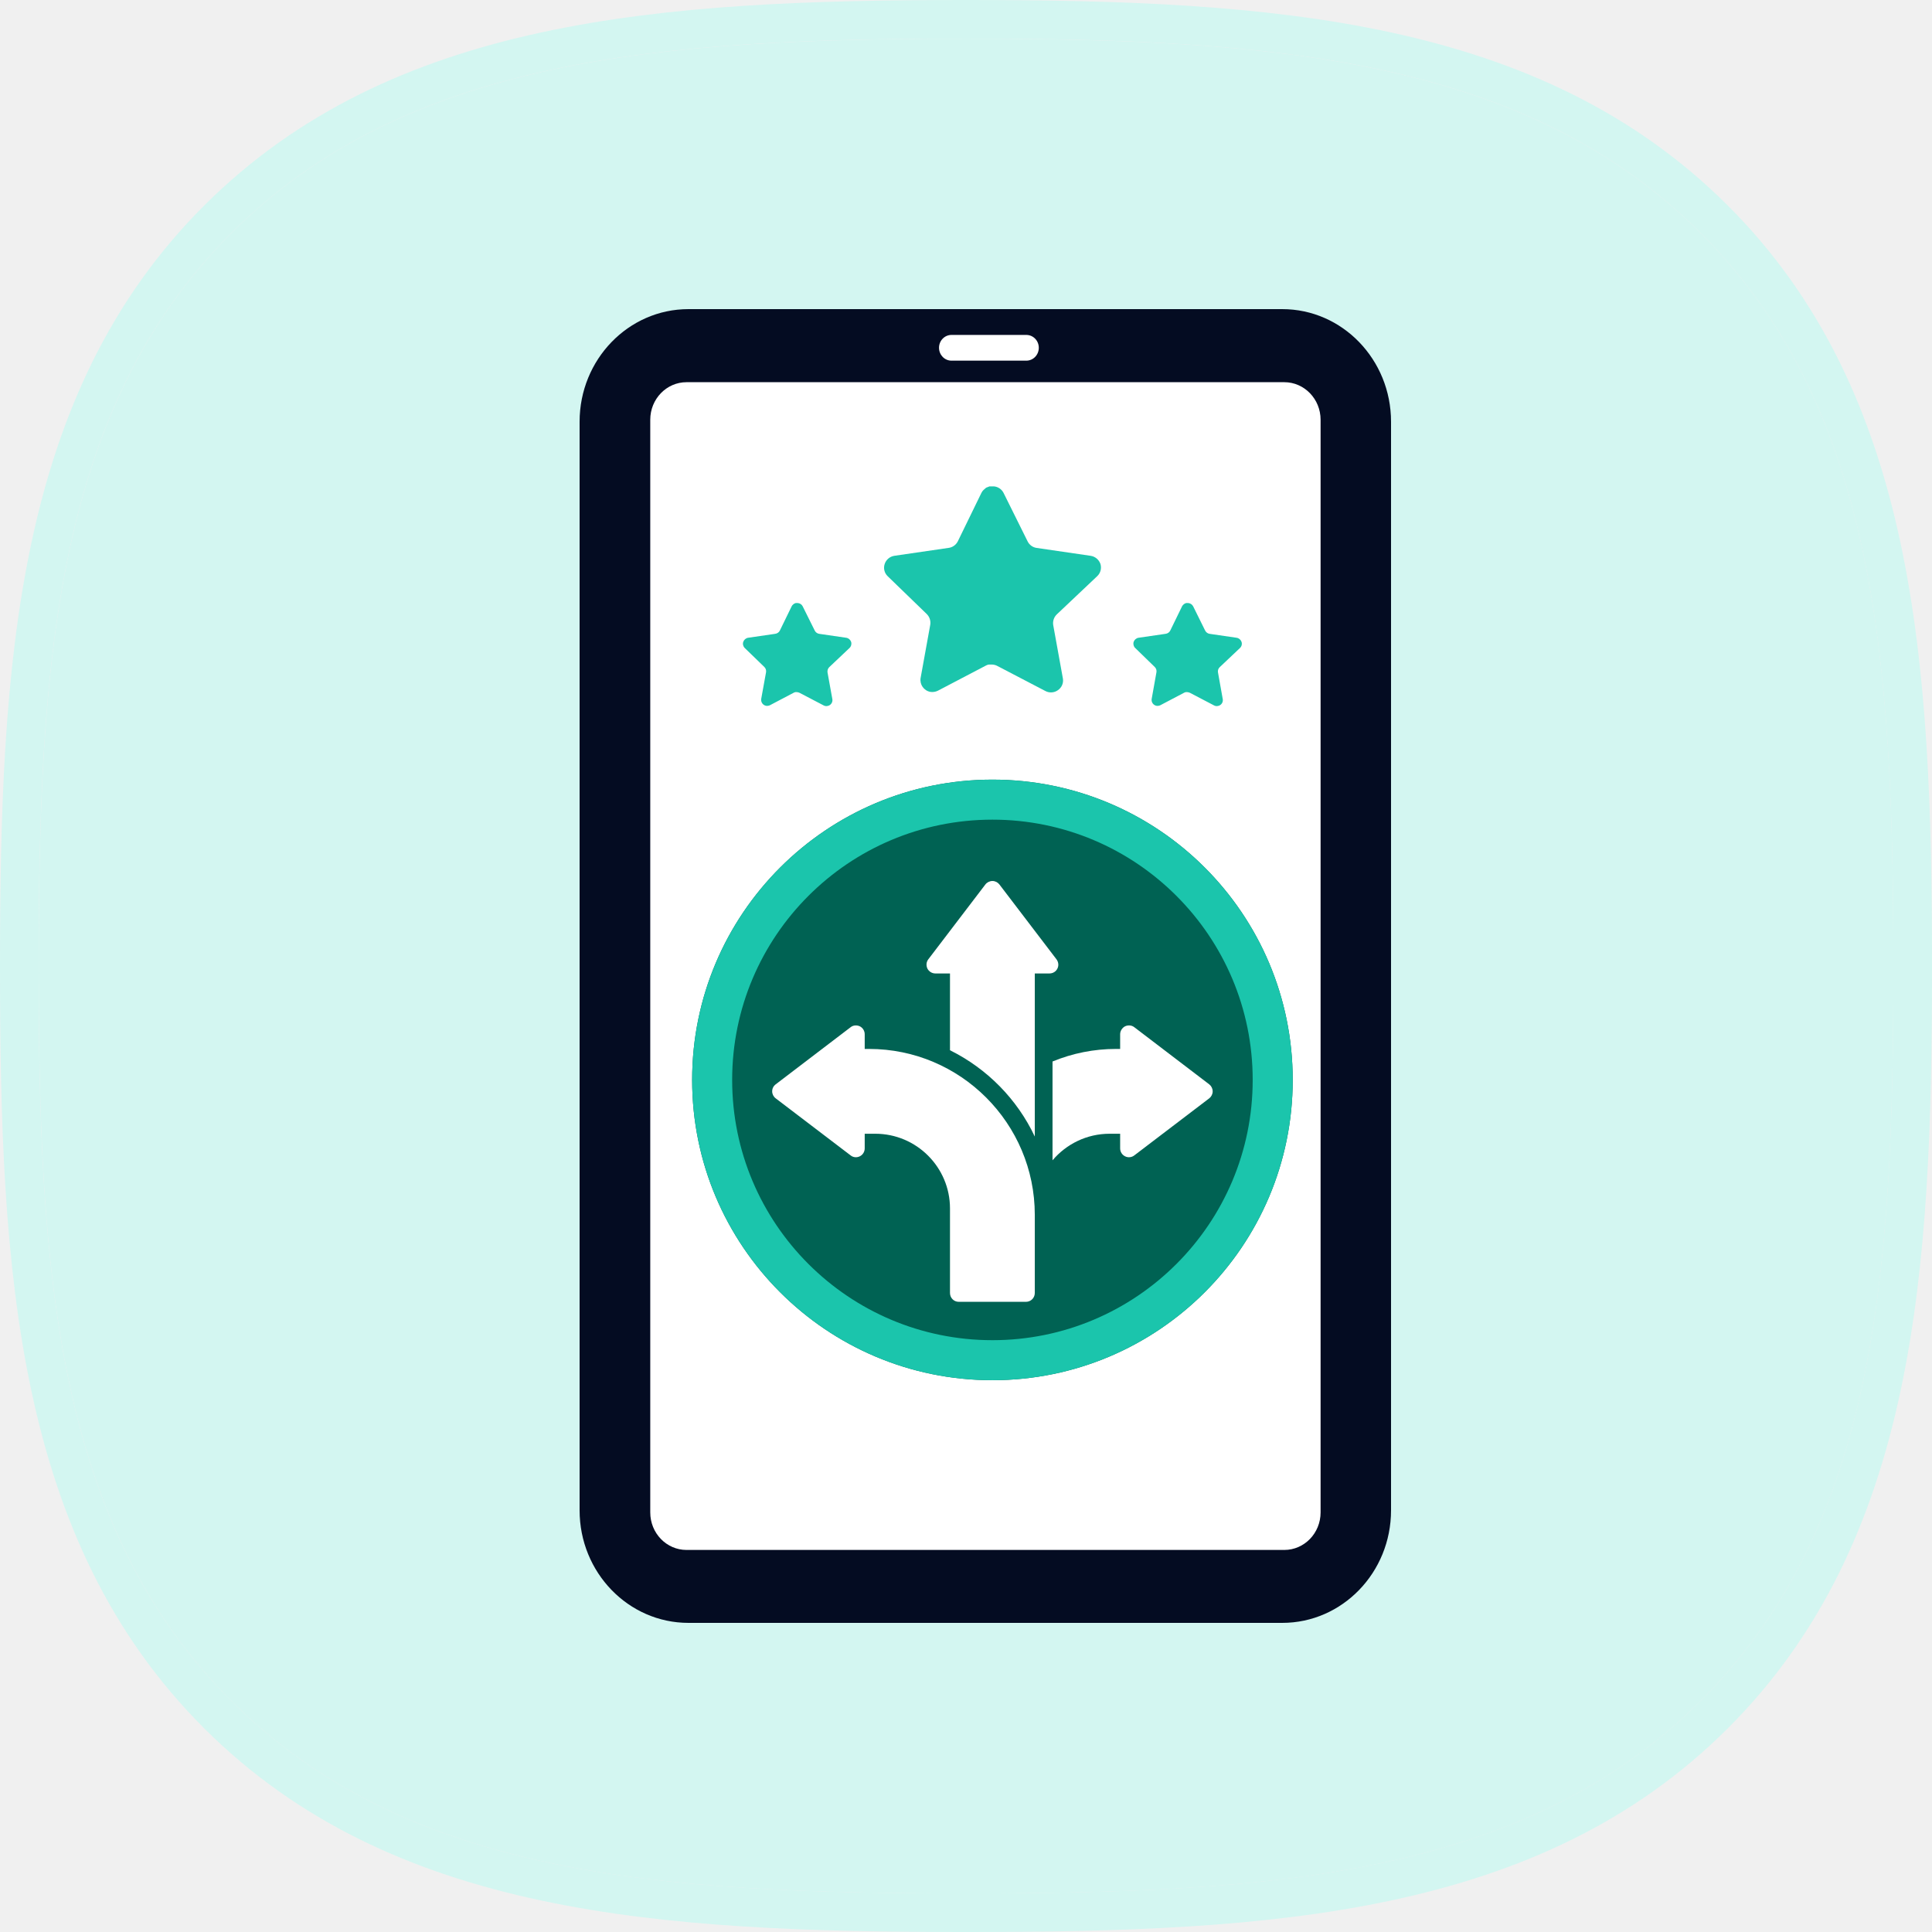
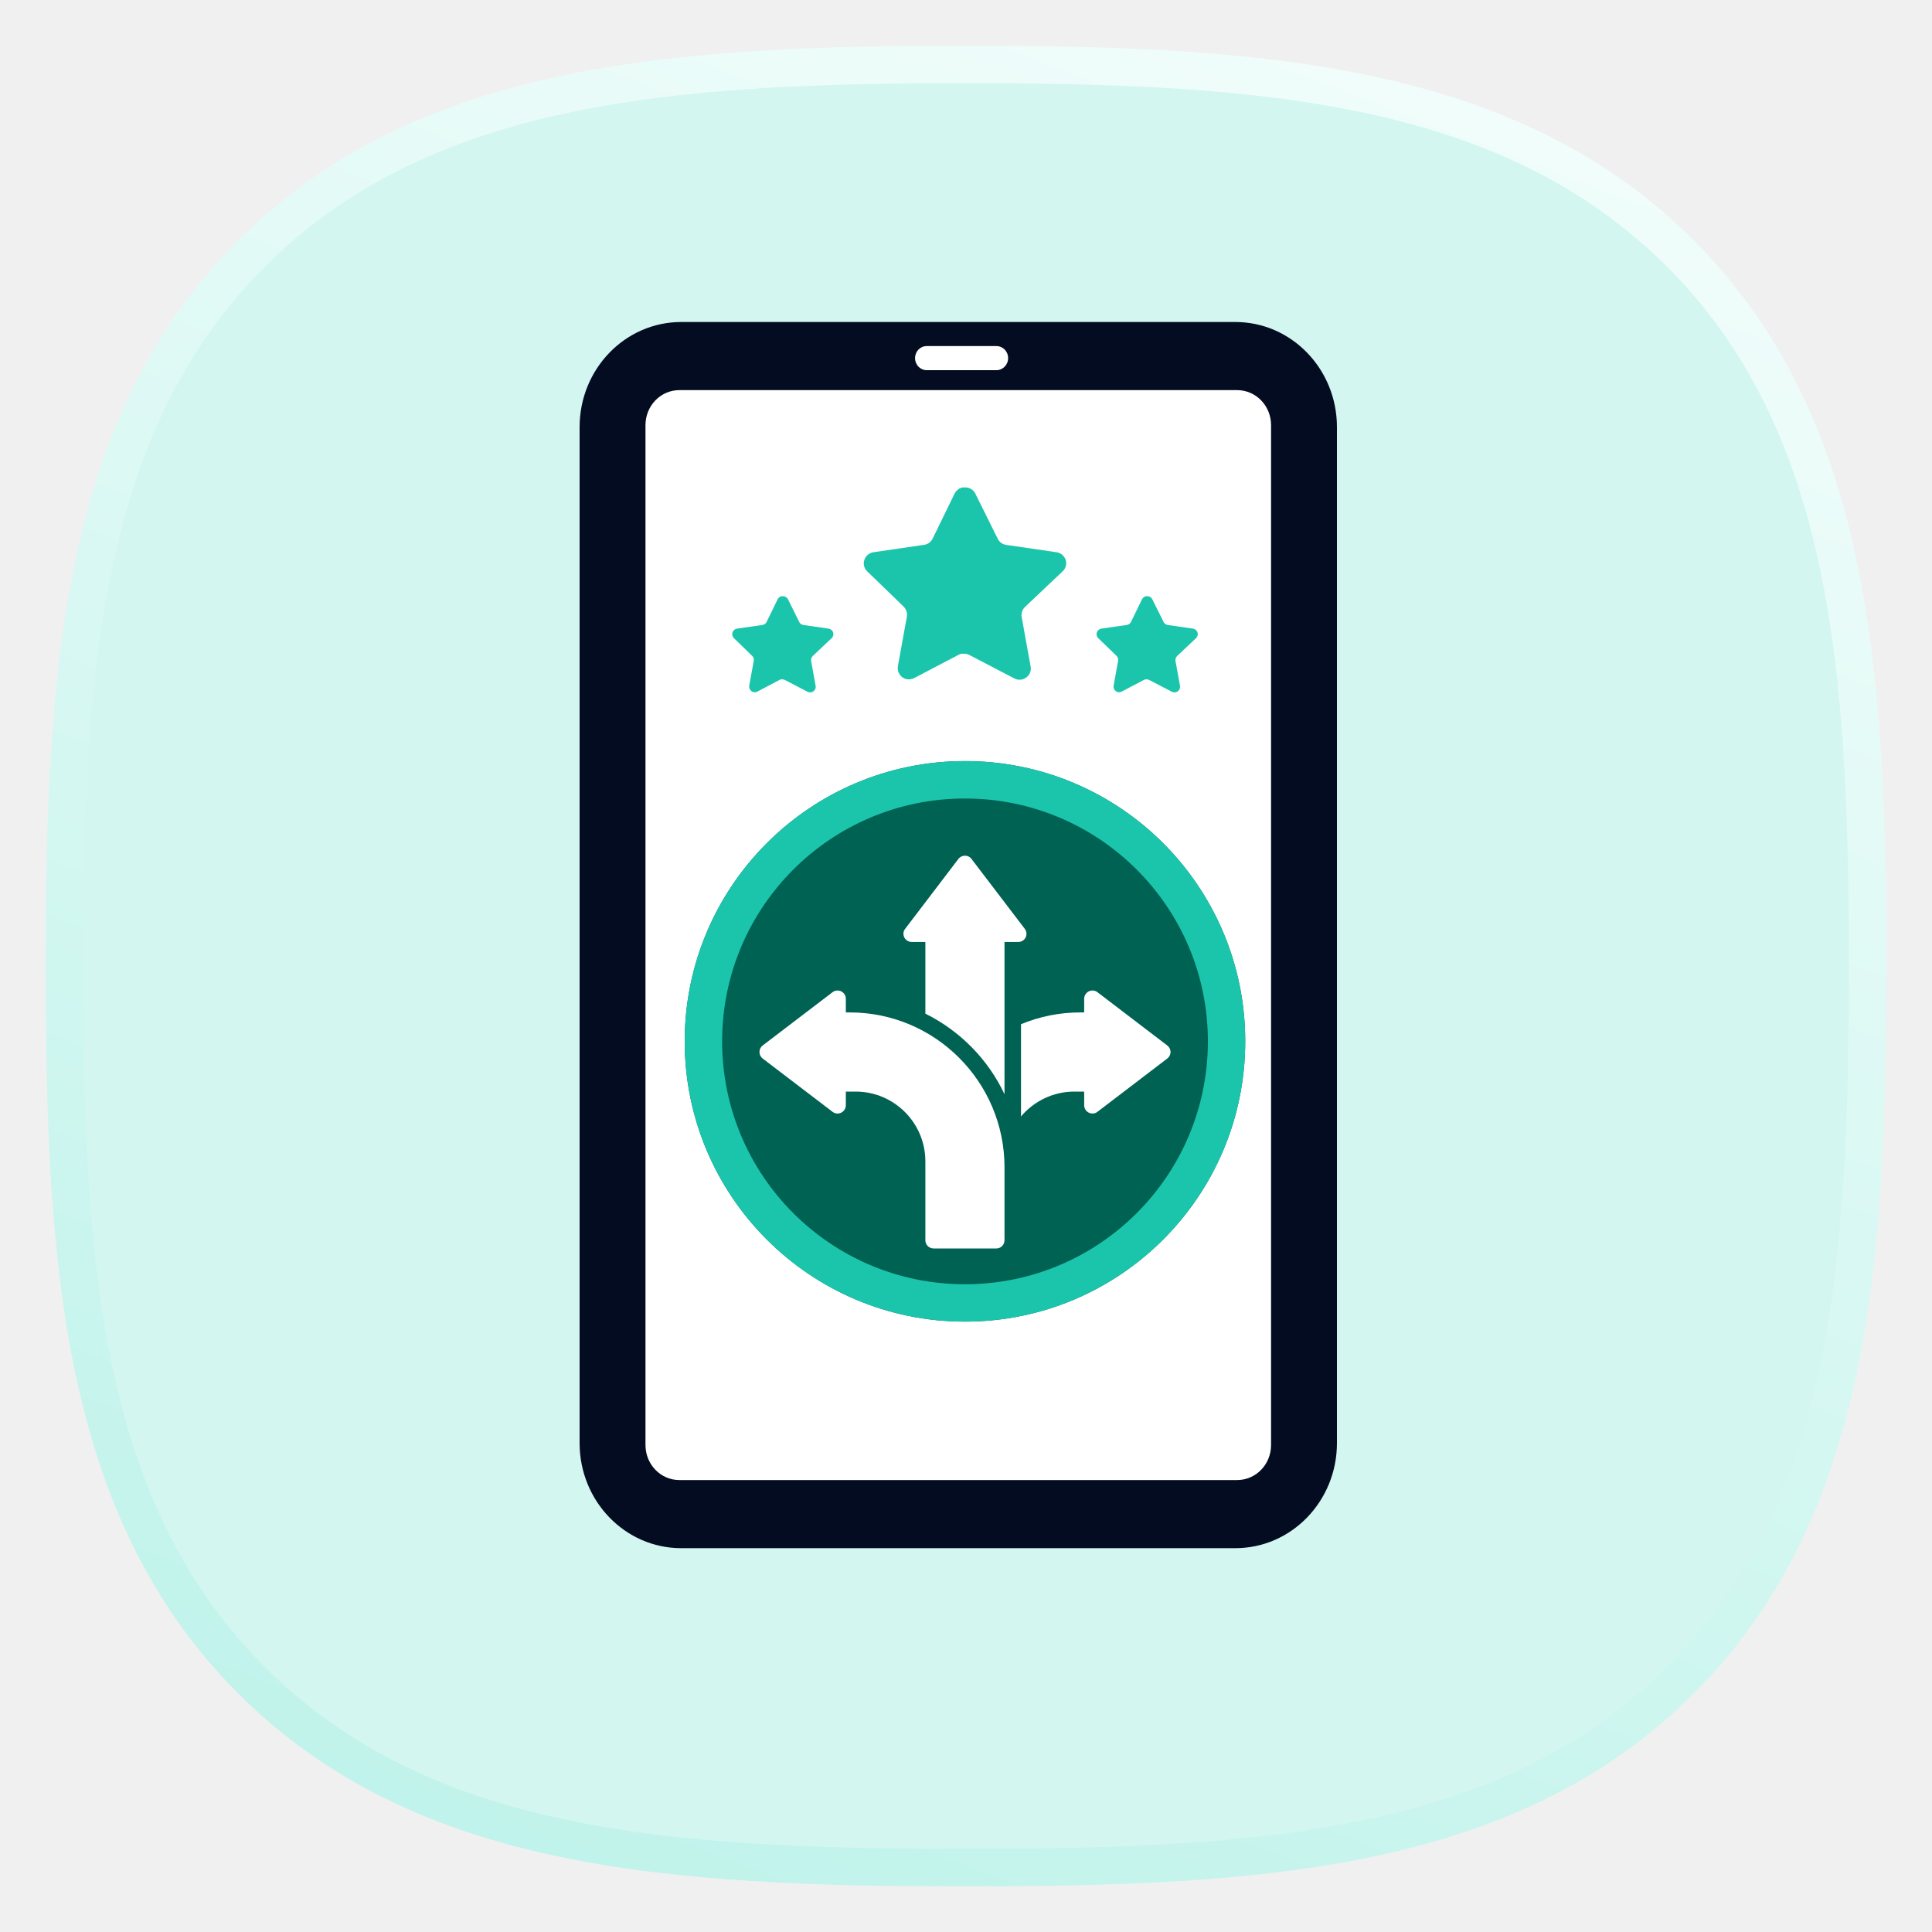
- <svg xmlns="http://www.w3.org/2000/svg" width="28" height="28" viewBox="0 0 28 28" fill="none">
-   <path fill-rule="evenodd" clip-rule="evenodd" d="M24.639 3.369C22.103 0.843 18.456 0.561 14.001 0.561C9.539 0.561 5.887 0.846 3.352 3.379C0.818 5.911 0.561 9.557 0.561 14.014C0.561 18.471 0.818 22.118 3.353 24.651C5.888 27.184 9.539 27.441 14.001 27.441C18.462 27.441 22.113 27.184 24.647 24.651C27.183 22.117 27.441 18.471 27.441 14.014C27.441 9.551 27.18 5.902 24.639 3.369Z" fill="#D3F6F1" />
-   <path fill-rule="evenodd" clip-rule="evenodd" d="M25.034 2.972L25.034 2.972C27.761 5.69 28 9.581 28 14.013C28 18.44 27.764 22.327 25.043 25.046C22.322 27.766 18.43 28 14 28C9.57 28 5.678 27.765 2.957 25.046C0.235 22.328 0 18.44 0 14.013C0 9.587 0.235 5.7 2.956 2.982C5.675 0.265 9.565 0 14 0C18.429 0 22.313 0.262 25.034 2.972ZM3.353 24.65C5.888 27.184 9.539 27.44 14 27.44C18.461 27.44 22.112 27.184 24.647 24.65C27.182 22.117 27.44 18.47 27.44 14.013C27.44 9.551 27.179 5.901 24.638 3.368C22.102 0.842 18.456 0.56 14 0.56C9.538 0.56 5.887 0.846 3.352 3.379C0.817 5.911 0.56 9.557 0.56 14.013C0.56 18.47 0.817 22.117 3.353 24.65Z" fill="#D3F6F1" />
-   <mask id="mask0_84_17262" style="mask-type:alpha" maskUnits="userSpaceOnUse" x="0" y="0" width="28" height="28">
-     <path fill-rule="evenodd" clip-rule="evenodd" d="M25.081 2.925C22.44 0.294 18.642 0 14 0C9.352 0 5.548 0.297 2.908 2.936C0.268 5.574 0 9.371 0 14.014C0 18.657 0.268 22.456 2.909 25.094C5.55 27.733 9.353 28 14 28C18.647 28 22.45 27.733 25.09 25.094C27.732 22.455 28 18.657 28 14.014C28 9.366 27.729 5.564 25.081 2.925Z" fill="white" />
-   </mask>
-   <g mask="url(#mask0_84_17262)">
-     <path d="M8.4 6.112C8.4 5.211 9.107 4.48 9.978 4.48H18.583C19.454 4.48 20.16 5.211 20.16 6.112V21.889C20.16 22.79 19.454 23.52 18.583 23.52H9.978C9.107 23.52 8.4 22.79 8.4 21.889V6.112Z" fill="#040C22" />
-     <path d="M9.424 6.083C9.424 5.783 9.659 5.539 9.95 5.539H18.613C18.903 5.539 19.139 5.783 19.139 6.083V21.919C19.139 22.22 18.903 22.463 18.613 22.463H9.95C9.659 22.463 9.424 22.22 9.424 21.919V6.083Z" fill="white" />
-     <path d="M13.609 5.04C13.609 4.937 13.69 4.854 13.79 4.854H14.874C14.974 4.854 15.055 4.937 15.055 5.04C15.055 5.144 14.974 5.227 14.874 5.227H13.79C13.69 5.227 13.609 5.144 13.609 5.04Z" fill="white" />
-     <path d="M18.735 15.651C18.735 18.054 16.787 20.003 14.383 20.003C11.98 20.003 10.031 18.054 10.031 15.651C10.031 13.247 11.98 11.299 14.383 11.299C16.787 11.299 18.735 13.247 18.735 15.651Z" fill="#006253" />
-     <path fill-rule="evenodd" clip-rule="evenodd" d="M14.383 19.423C16.466 19.423 18.155 17.734 18.155 15.651C18.155 13.568 16.466 11.879 14.383 11.879C12.3 11.879 10.611 13.568 10.611 15.651C10.611 17.734 12.3 19.423 14.383 19.423ZM14.383 20.003C16.787 20.003 18.735 18.054 18.735 15.651C18.735 13.247 16.787 11.299 14.383 11.299C11.98 11.299 10.031 13.247 10.031 15.651C10.031 18.054 11.98 20.003 14.383 20.003Z" fill="#1BC5AC" />
-     <g clip-path="url(#clip0_84_17262)">
-       <path d="M15.325 14.037C15.303 14.082 15.258 14.108 15.21 14.108H14.997V16.472C14.741 15.929 14.305 15.487 13.768 15.221V14.108H13.556C13.507 14.108 13.463 14.08 13.441 14.038C13.42 13.993 13.424 13.942 13.453 13.904L14.281 12.818C14.305 12.787 14.344 12.768 14.383 12.768C14.423 12.768 14.46 12.787 14.484 12.818L15.312 13.904C15.34 13.942 15.347 13.993 15.325 14.037Z" fill="white" />
-       <path d="M17.575 15.817C17.575 15.856 17.556 15.894 17.525 15.918L16.439 16.745C16.401 16.775 16.348 16.78 16.305 16.758C16.261 16.736 16.234 16.692 16.234 16.643V16.431H16.082C15.751 16.431 15.454 16.58 15.254 16.816V15.384C15.542 15.265 15.854 15.202 16.173 15.202H16.234V14.989C16.234 14.941 16.263 14.896 16.305 14.874C16.349 14.854 16.401 14.857 16.439 14.887L17.525 15.715C17.556 15.74 17.575 15.776 17.575 15.817Z" fill="white" />
-       <path d="M14.997 17.606V18.739C14.997 18.81 14.94 18.867 14.869 18.867H13.895C13.824 18.867 13.768 18.81 13.768 18.739V17.514C13.768 16.917 13.283 16.431 12.685 16.431H12.532V16.643C12.532 16.692 12.505 16.736 12.461 16.758C12.417 16.78 12.365 16.775 12.328 16.745L11.242 15.918C11.21 15.894 11.191 15.856 11.191 15.817C11.191 15.776 11.209 15.74 11.242 15.715L12.328 14.887C12.365 14.857 12.419 14.854 12.461 14.874C12.505 14.896 12.532 14.941 12.532 14.989V15.202H12.595C13.92 15.202 14.997 16.281 14.997 17.606Z" fill="white" />
-     </g>
-     <path d="M15.314 8.906C15.274 8.946 15.255 9.003 15.264 9.059L15.404 9.832C15.416 9.898 15.388 9.964 15.333 10.002C15.279 10.041 15.208 10.046 15.149 10.014L14.453 9.651C14.429 9.638 14.402 9.632 14.375 9.631H14.332C14.317 9.633 14.303 9.638 14.29 9.645L13.593 10.01C13.559 10.027 13.52 10.033 13.482 10.027C13.389 10.009 13.327 9.921 13.342 9.827L13.482 9.054C13.491 8.998 13.472 8.94 13.432 8.9L12.864 8.35C12.817 8.304 12.8 8.235 12.822 8.172C12.843 8.11 12.897 8.065 12.962 8.055L13.743 7.941C13.802 7.935 13.854 7.899 13.881 7.846L14.225 7.14C14.233 7.124 14.244 7.11 14.257 7.098L14.271 7.087C14.278 7.078 14.287 7.072 14.296 7.066L14.313 7.06L14.34 7.049H14.406C14.465 7.055 14.517 7.09 14.544 7.143L14.893 7.846C14.918 7.897 14.967 7.933 15.024 7.941L15.805 8.055C15.871 8.064 15.926 8.11 15.948 8.172C15.968 8.236 15.95 8.305 15.902 8.35L15.314 8.906Z" fill="#1BC5AC" />
-     <path d="M12.018 9.669C11.998 9.689 11.989 9.717 11.993 9.745L12.063 10.132C12.069 10.165 12.055 10.198 12.028 10.217C12.001 10.236 11.965 10.239 11.936 10.223L11.588 10.041C11.576 10.035 11.562 10.032 11.549 10.031H11.527C11.52 10.032 11.513 10.035 11.506 10.038L11.158 10.221C11.141 10.229 11.121 10.232 11.102 10.229C11.056 10.22 11.025 10.176 11.032 10.129L11.102 9.743C11.107 9.715 11.098 9.686 11.077 9.666L10.793 9.391C10.77 9.368 10.761 9.333 10.772 9.302C10.783 9.271 10.81 9.248 10.842 9.243L11.233 9.186C11.262 9.183 11.289 9.165 11.302 9.139L11.474 8.786C11.478 8.778 11.483 8.771 11.49 8.765L11.497 8.759C11.5 8.755 11.505 8.752 11.509 8.749L11.518 8.746L11.531 8.74H11.564C11.594 8.743 11.62 8.761 11.633 8.787L11.808 9.139C11.82 9.164 11.845 9.182 11.873 9.186L12.264 9.243C12.297 9.248 12.324 9.271 12.335 9.302C12.345 9.334 12.336 9.368 12.312 9.391L12.018 9.669Z" fill="#1BC5AC" />
-     <path d="M17.677 9.669C17.656 9.689 17.647 9.717 17.652 9.745L17.721 10.132C17.727 10.165 17.713 10.198 17.686 10.217C17.659 10.236 17.623 10.239 17.594 10.223L17.246 10.041C17.234 10.035 17.221 10.032 17.207 10.031H17.186C17.178 10.032 17.171 10.035 17.164 10.038L16.816 10.221C16.799 10.229 16.779 10.232 16.76 10.229C16.714 10.22 16.683 10.176 16.691 10.129L16.76 9.743C16.765 9.715 16.756 9.686 16.735 9.666L16.452 9.391C16.428 9.368 16.42 9.333 16.43 9.302C16.441 9.271 16.468 9.248 16.5 9.243L16.891 9.186C16.921 9.183 16.947 9.165 16.96 9.139L17.132 8.786C17.136 8.778 17.142 8.771 17.148 8.765L17.155 8.759C17.159 8.755 17.163 8.752 17.168 8.749L17.176 8.746L17.189 8.74H17.223C17.252 8.743 17.278 8.761 17.292 8.787L17.466 9.139C17.479 9.164 17.503 9.182 17.531 9.186L17.922 9.243C17.955 9.248 17.982 9.271 17.993 9.302C18.004 9.334 17.995 9.368 17.971 9.391L17.677 9.669Z" fill="#1BC5AC" />
+ <svg xmlns="http://www.w3.org/2000/svg" width="30" height="30" viewBox="0 0 30 30" fill="none">
+   <path fill-rule="evenodd" clip-rule="evenodd" d="M26.081 3.925C23.44 1.294 19.642 1 15 1C10.352 1 6.548 1.298 3.908 3.936C1.268 6.574 1 10.371 1 15.014C1 19.657 1.268 23.456 3.909 26.094C6.55 28.733 10.353 29 15 29C19.647 29 23.45 28.733 26.09 26.094C28.732 23.455 29 19.657 29 15.014C29 10.366 28.729 6.564 26.081 3.925Z" fill="#D3F6F1" stroke="url(#paint0_linear_5917_29115)" stroke-width="0.583" />
+   <path d="M9 6.632C9 5.731 9.706 5 10.578 5H19.182C20.054 5 20.76 5.731 20.76 6.632V22.408C20.76 23.309 20.054 24.04 19.182 24.04H10.578C9.706 24.04 9 23.309 9 22.408V6.632Z" fill="#040C22" />
+   <path d="M10.023 6.602C10.023 6.301 10.258 6.058 10.548 6.058H19.211C19.502 6.058 19.737 6.301 19.737 6.602V22.438C19.737 22.739 19.502 22.982 19.211 22.982H10.548C10.258 22.982 10.023 22.739 10.023 22.438V6.602Z" fill="white" />
+   <path d="M14.209 5.561C14.209 5.457 14.289 5.374 14.389 5.374H15.473C15.573 5.374 15.654 5.457 15.654 5.561V5.561C15.654 5.664 15.573 5.748 15.473 5.748H14.389C14.289 5.748 14.209 5.664 14.209 5.561V5.561Z" fill="white" />
+   <path d="M19.336 16.17C19.336 18.574 17.388 20.522 14.984 20.522C12.581 20.522 10.632 18.574 10.632 16.17C10.632 13.767 12.581 11.818 14.984 11.818C17.388 11.818 19.336 13.767 19.336 16.17Z" fill="#006253" />
+   <path fill-rule="evenodd" clip-rule="evenodd" d="M14.984 19.942C17.067 19.942 18.756 18.253 18.756 16.17C18.756 14.087 17.067 12.399 14.984 12.399C12.901 12.399 11.213 14.087 11.213 16.17C11.213 18.253 12.901 19.942 14.984 19.942ZM14.984 20.522C17.388 20.522 19.336 18.574 19.336 16.17C19.336 13.767 17.388 11.818 14.984 11.818C12.581 11.818 10.632 13.767 10.632 16.17C10.632 18.574 12.581 20.522 14.984 20.522Z" fill="#1BC5AC" />
+   <g clip-path="url(#clip0_5917_29115)">
+     <path d="M15.926 14.556C15.904 14.601 15.86 14.627 15.811 14.627H15.598V16.991C15.342 16.448 14.906 16.006 14.369 15.74V14.627H14.157C14.108 14.627 14.064 14.599 14.042 14.556C14.021 14.512 14.024 14.46 14.055 14.423L14.882 13.337C14.906 13.305 14.945 13.287 14.985 13.287C15.024 13.287 15.062 13.305 15.085 13.337L15.913 14.423C15.941 14.46 15.948 14.512 15.926 14.556V14.556Z" fill="white" />
+     <path d="M18.176 16.336C18.176 16.376 18.157 16.413 18.125 16.437L17.04 17.265C17.002 17.295 16.948 17.299 16.906 17.277C16.862 17.255 16.835 17.211 16.835 17.163V16.95H16.682C16.352 16.95 16.054 17.1 15.854 17.336V15.904C16.142 15.784 16.454 15.721 16.773 15.721H16.835V15.508C16.835 15.46 16.863 15.416 16.906 15.394C16.95 15.373 17.002 15.376 17.04 15.406L18.125 16.234C18.157 16.259 18.176 16.295 18.176 16.336Z" fill="white" />
+     <path d="M15.598 18.126V19.259C15.598 19.329 15.541 19.386 15.471 19.386H14.497C14.426 19.386 14.369 19.329 14.369 19.259V18.033C14.369 17.436 13.884 16.95 13.286 16.95H13.134V17.163C13.134 17.211 13.107 17.255 13.063 17.277C13.019 17.299 12.967 17.295 12.929 17.265L11.843 16.437C11.812 16.413 11.793 16.376 11.793 16.336C11.793 16.295 11.81 16.259 11.843 16.234L12.929 15.406C12.967 15.376 13.021 15.373 13.063 15.394C13.107 15.416 13.134 15.46 13.134 15.508V15.721H13.197C14.522 15.721 15.598 16.801 15.598 18.126V18.126Z" fill="white" />
  </g>
+   <path d="M15.914 9.427C15.874 9.466 15.855 9.523 15.864 9.579L16.004 10.352C16.016 10.418 15.988 10.484 15.933 10.522C15.88 10.561 15.808 10.566 15.749 10.534L15.053 10.171C15.029 10.159 15.002 10.152 14.975 10.151H14.932C14.917 10.153 14.903 10.158 14.89 10.165L14.194 10.53C14.159 10.547 14.12 10.553 14.082 10.547C13.989 10.53 13.927 10.441 13.942 10.347L14.082 9.574C14.091 9.518 14.072 9.46 14.032 9.42L13.464 8.87C13.417 8.824 13.4 8.755 13.422 8.693C13.443 8.63 13.497 8.585 13.562 8.575L14.343 8.461C14.402 8.455 14.454 8.419 14.481 8.366L14.825 7.66C14.833 7.644 14.844 7.63 14.857 7.618L14.871 7.607C14.878 7.599 14.887 7.592 14.896 7.586L14.913 7.58L14.94 7.569H15.006C15.065 7.575 15.117 7.61 15.144 7.663L15.493 8.366C15.518 8.417 15.567 8.453 15.624 8.461L16.405 8.575C16.471 8.584 16.526 8.63 16.548 8.693C16.568 8.756 16.55 8.825 16.502 8.87L15.914 9.427Z" fill="#1BC5AC" />
+   <path d="M12.62 10.187C12.6 10.207 12.591 10.236 12.595 10.263L12.665 10.65C12.671 10.683 12.657 10.716 12.63 10.735C12.603 10.755 12.567 10.757 12.538 10.741L12.19 10.56C12.178 10.553 12.164 10.55 12.151 10.549H12.129C12.122 10.55 12.115 10.553 12.108 10.556L11.76 10.739C11.743 10.748 11.723 10.751 11.704 10.748C11.658 10.739 11.627 10.694 11.634 10.648L11.704 10.261C11.709 10.233 11.7 10.204 11.679 10.184L11.396 9.909C11.372 9.886 11.364 9.851 11.374 9.82C11.385 9.789 11.412 9.766 11.444 9.761L11.835 9.705C11.864 9.702 11.89 9.684 11.904 9.657L12.076 9.304C12.08 9.296 12.085 9.289 12.092 9.283L12.099 9.277C12.102 9.273 12.107 9.27 12.111 9.267L12.12 9.264L12.133 9.258H12.166C12.196 9.261 12.222 9.279 12.236 9.306L12.41 9.657C12.422 9.683 12.447 9.7 12.475 9.705L12.866 9.761C12.899 9.766 12.926 9.789 12.937 9.82C12.947 9.852 12.939 9.886 12.914 9.909L12.62 10.187Z" fill="#1BC5AC" />
+   <path d="M18.278 10.187C18.258 10.207 18.248 10.236 18.253 10.263L18.323 10.65C18.329 10.683 18.315 10.716 18.288 10.735C18.261 10.755 18.225 10.757 18.196 10.741L17.848 10.56C17.836 10.553 17.822 10.55 17.808 10.549H17.787C17.78 10.55 17.773 10.553 17.766 10.556L17.418 10.739C17.401 10.748 17.381 10.751 17.362 10.748C17.316 10.739 17.284 10.694 17.292 10.648L17.362 10.261C17.367 10.233 17.357 10.204 17.337 10.184L17.053 9.909C17.029 9.886 17.021 9.851 17.032 9.82C17.043 9.789 17.07 9.766 17.102 9.761L17.492 9.705C17.522 9.702 17.548 9.684 17.562 9.657L17.734 9.304C17.738 9.296 17.743 9.289 17.749 9.283L17.756 9.277C17.76 9.273 17.764 9.27 17.769 9.267L17.778 9.264L17.791 9.258H17.824C17.854 9.261 17.88 9.279 17.893 9.306L18.068 9.657C18.08 9.683 18.105 9.7 18.133 9.705L18.523 9.761C18.556 9.766 18.584 9.789 18.595 9.82C18.605 9.852 18.596 9.886 18.572 9.909L18.278 10.187Z" fill="#1BC5AC" />
  <defs>
-     <clipPath id="clip0_84_17262">
-       <rect width="6.383" height="6.383" fill="white" transform="translate(11.1914 12.625)" />
+     <linearGradient id="paint0_linear_5917_29115" x1="15" y1="31.333" x2="28.388" y2="-3.476" gradientUnits="userSpaceOnUse">
+       <stop stop-color="#C0F3EB" />
+       <stop offset="1" stop-color="#FBFFFE" />
+     </linearGradient>
+     <clipPath id="clip0_5917_29115">
+       <rect width="6.383" height="6.383" fill="white" transform="translate(11.793 13.1449)" />
    </clipPath>
  </defs>
</svg>
